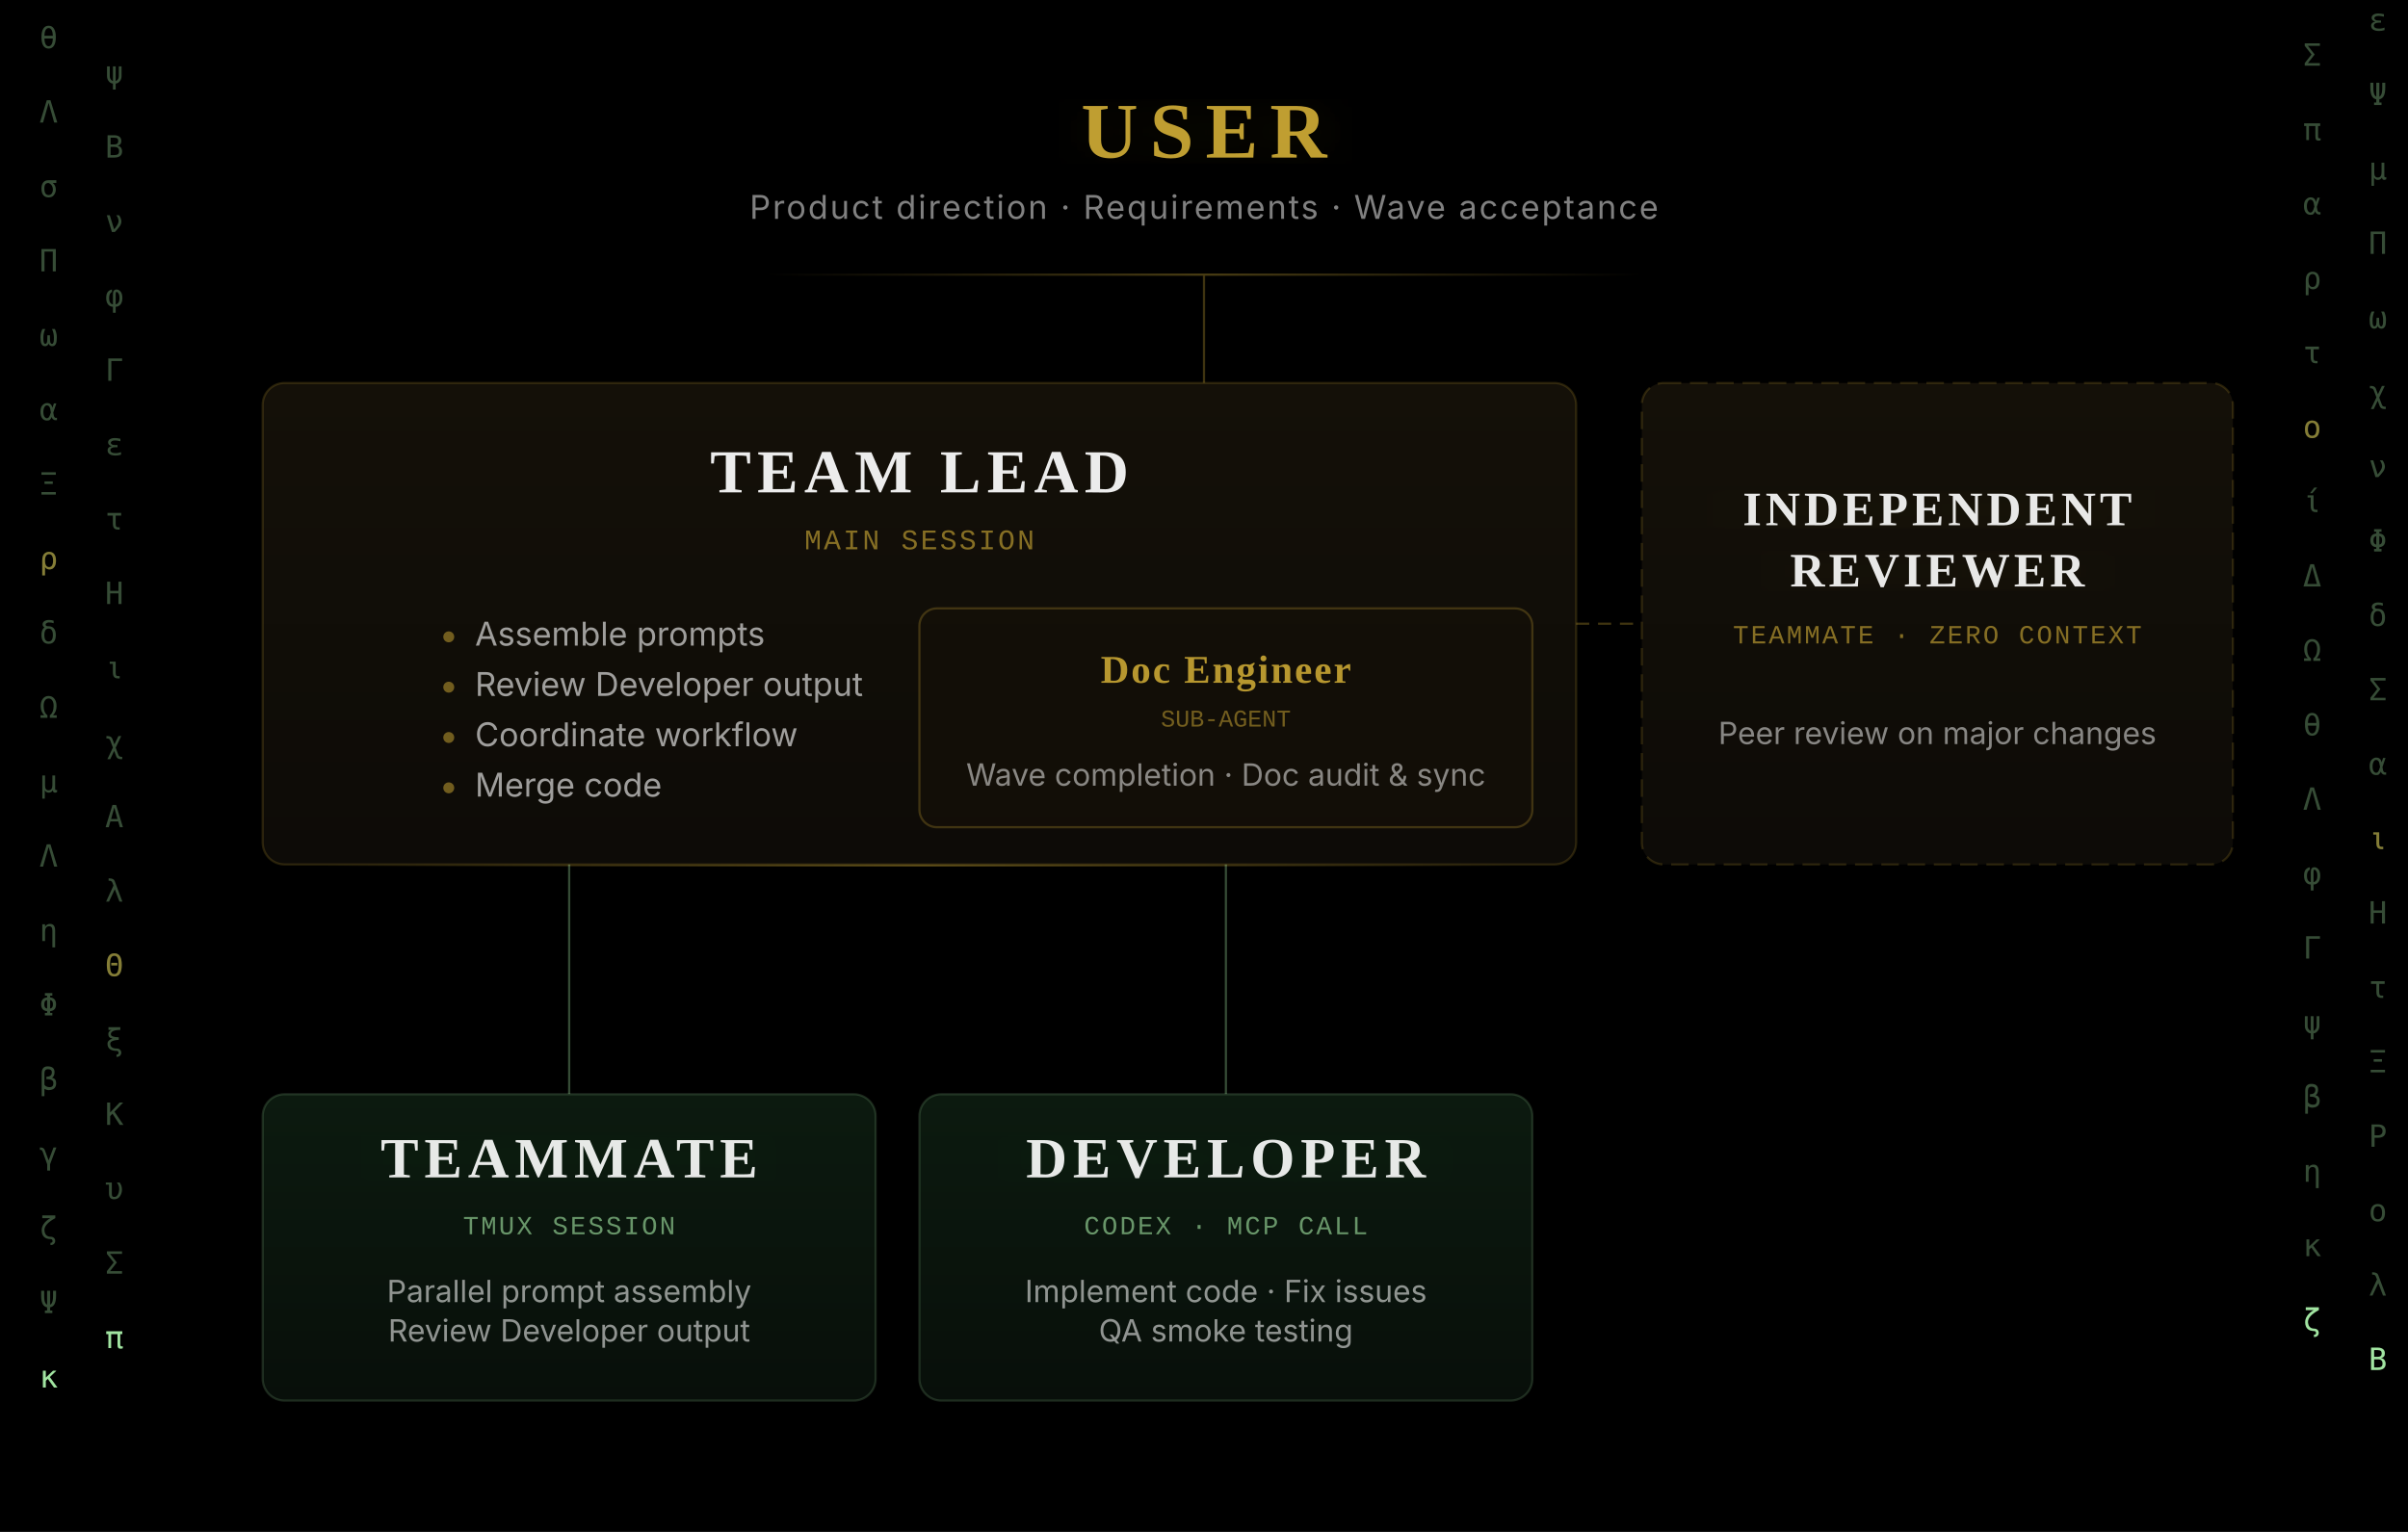
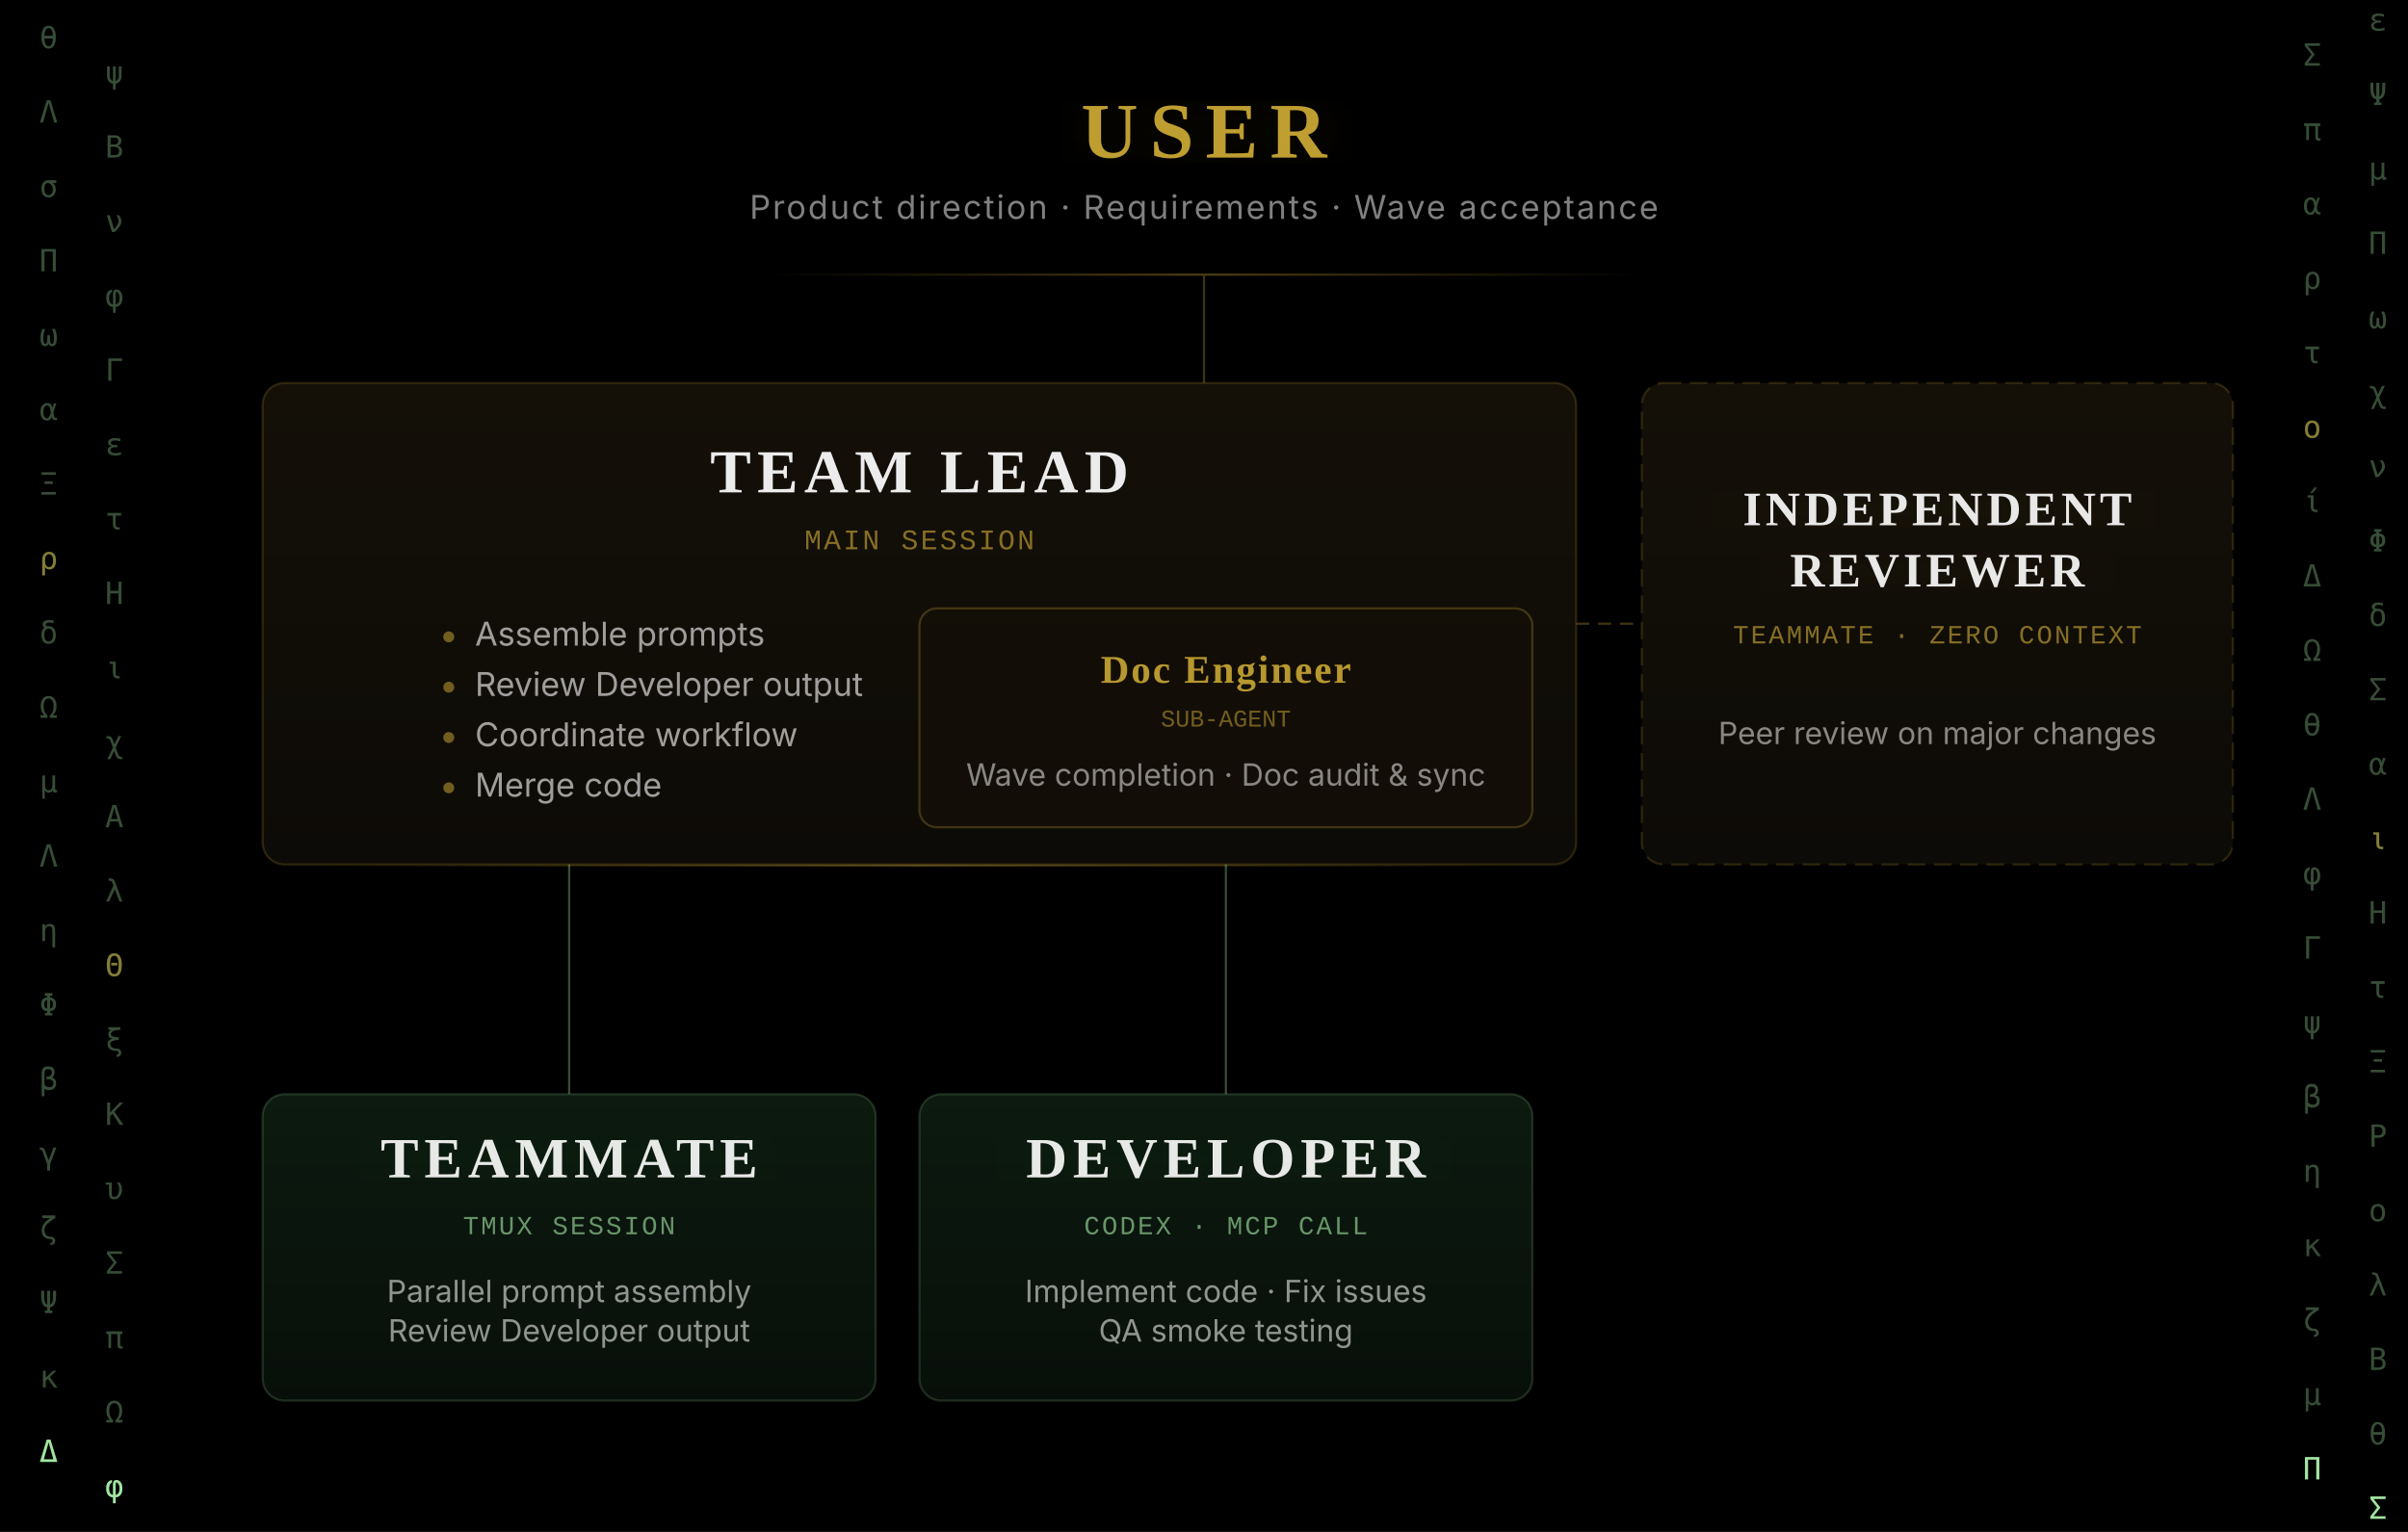
<svg xmlns="http://www.w3.org/2000/svg" viewBox="0 0 1100 700" width="1100" height="700">
  <defs>
    <linearGradient id="gold-line" x1="0" y1="0" x2="1" y2="0">
      <stop offset="0%" stop-color="rgba(212,175,55,0)" />
      <stop offset="50%" stop-color="rgba(212,175,55,0.35)" />
      <stop offset="100%" stop-color="rgba(212,175,55,0)" />
    </linearGradient>
    <linearGradient id="card-lead" x1="0" y1="0" x2="0" y2="1">
      <stop offset="0%" stop-color="#141008" />
      <stop offset="100%" stop-color="#0d0b07" />
    </linearGradient>
    <linearGradient id="card-exec" x1="0" y1="0" x2="0" y2="1">
      <stop offset="0%" stop-color="#0c1a0f" />
      <stop offset="100%" stop-color="#080f0a" />
    </linearGradient>
    <filter id="glow-gold">
      <feGaussianBlur stdDeviation="12" />
    </filter>
    <filter id="glow-green">
      <feGaussianBlur stdDeviation="10" />
    </filter>
  </defs>
  <rect width="1100" height="700" fill="#000" />
  <g font-family="monospace" font-size="14" fill="rgba(180,255,180,0.3)">
    <text x="18" y="22">θ</text>
    <text x="18" y="56">Λ</text>
    <text x="18" y="90">σ</text>
    <text x="18" y="124">Π</text>
    <text x="18" y="158">ω</text>
    <text x="18" y="192">α</text>
    <text x="18" y="226">Ξ</text>
    <text x="18" y="260">ρ</text>
    <text x="18" y="294">δ</text>
    <text x="18" y="328">Ω</text>
    <text x="18" y="362">μ</text>
    <text x="18" y="396">Λ</text>
    <text x="18" y="430">η</text>
    <text x="18" y="464">Φ</text>
    <text x="18" y="498">β</text>
    <text x="18" y="532">γ</text>
    <text x="18" y="566">ζ</text>
    <text x="18" y="600">Ψ</text>
    <text x="18" y="634">κ</text>
+     <text x="18" y="668">Δ</text>
    <text x="48" y="38">ψ</text>
    <text x="48" y="72">Β</text>
    <text x="48" y="106">ν</text>
    <text x="48" y="140">φ</text>
    <text x="48" y="174">Γ</text>
    <text x="48" y="208">ε</text>
    <text x="48" y="242">τ</text>
    <text x="48" y="276">Η</text>
    <text x="48" y="310">ι</text>
    <text x="48" y="344">χ</text>
    <text x="48" y="378">Α</text>
    <text x="48" y="412">λ</text>
    <text x="48" y="446">Θ</text>
    <text x="48" y="480">ξ</text>
    <text x="48" y="514">Κ</text>
    <text x="48" y="548">υ</text>
    <text x="48" y="582">Σ</text>
    <text x="48" y="616">π</text>
+     <text x="48" y="650">Ω</text>
+     <text x="48" y="684">φ</text>
  </g>
  <g font-family="monospace" font-size="14" fill="rgba(180,255,180,0.85)">
-     <text x="18" y="634">κ</text>
-     <text x="48" y="616">π</text>
+     <text x="18" y="668">Δ</text>
+     <text x="48" y="684">φ</text>
  </g>
  <g font-family="monospace" font-size="14" fill="rgba(212,175,55,0.5)">
    <text x="18" y="260">ρ</text>
    <text x="48" y="446">Θ</text>
  </g>
  <g font-family="monospace" font-size="14" fill="rgba(180,255,180,0.3)">
    <text x="1052" y="30">Σ</text>
    <text x="1052" y="64">π</text>
    <text x="1052" y="98">α</text>
    <text x="1052" y="132">ρ</text>
    <text x="1052" y="166">τ</text>
    <text x="1052" y="200">ο</text>
    <text x="1052" y="234">ί</text>
    <text x="1052" y="268">Δ</text>
    <text x="1052" y="302">Ω</text>
    <text x="1052" y="336">θ</text>
    <text x="1052" y="370">Λ</text>
    <text x="1052" y="404">φ</text>
    <text x="1052" y="438">Γ</text>
    <text x="1052" y="472">ψ</text>
    <text x="1052" y="506">β</text>
    <text x="1052" y="540">η</text>
    <text x="1052" y="574">κ</text>
    <text x="1052" y="608">ζ</text>
+     <text x="1052" y="642">μ</text>
+     <text x="1052" y="676">Π</text>
    <text x="1082" y="14">ε</text>
    <text x="1082" y="48">Ψ</text>
    <text x="1082" y="82">μ</text>
    <text x="1082" y="116">Π</text>
    <text x="1082" y="150">ω</text>
    <text x="1082" y="184">χ</text>
    <text x="1082" y="218">ν</text>
    <text x="1082" y="252">Φ</text>
    <text x="1082" y="286">δ</text>
    <text x="1082" y="320">Σ</text>
    <text x="1082" y="354">α</text>
    <text x="1082" y="388">ι</text>
    <text x="1082" y="422">Η</text>
    <text x="1082" y="456">τ</text>
    <text x="1082" y="490">Ξ</text>
    <text x="1082" y="524">Ρ</text>
    <text x="1082" y="558">ο</text>
    <text x="1082" y="592">λ</text>
    <text x="1082" y="626">Β</text>
+     <text x="1082" y="660">θ</text>
+     <text x="1082" y="694">Σ</text>
  </g>
  <g font-family="monospace" font-size="14" fill="rgba(180,255,180,0.85)">
-     <text x="1052" y="608">ζ</text>
-     <text x="1082" y="626">Β</text>
+     <text x="1052" y="676">Π</text>
+     <text x="1082" y="694">Σ</text>
  </g>
  <g font-family="monospace" font-size="14" fill="rgba(212,175,55,0.5)">
    <text x="1052" y="200">ο</text>
    <text x="1082" y="388">ι</text>
  </g>
  <g transform="translate(50,0)">
    <text x="500" y="72" text-anchor="middle" fill="rgba(212,175,55,0.12)" font-family="Georgia, 'Times New Roman', serif" font-size="36" font-weight="900" letter-spacing="0.15em" filter="url(#glow-gold)">USER</text>
    <text x="500" y="72" text-anchor="middle" fill="rgba(212,175,55,0.9)" font-family="Georgia, 'Times New Roman', serif" font-size="36" font-weight="900" letter-spacing="0.15em">USER</text>
    <text x="500" y="100" text-anchor="middle" fill="rgba(255,255,255,0.5)" font-family="-apple-system, BlinkMacSystemFont, 'Segoe UI', sans-serif" font-size="15" letter-spacing="0.06em">Product direction · Requirements · Wave acceptance</text>
    <rect x="300" y="125" width="400" height="1" fill="url(#gold-line)" />
    <line x1="500" y1="126" x2="500" y2="175" stroke="rgba(212,175,55,0.3)" stroke-width="1" />
    <rect x="70" y="175" width="600" height="220" rx="10" fill="url(#card-lead)" stroke="rgba(212,175,55,0.18)" stroke-width="1" />
    <text x="370" y="225" text-anchor="middle" fill="rgba(255,255,255,0.92)" font-family="Georgia, 'Times New Roman', serif" font-size="28" font-weight="900" letter-spacing="0.1em">TEAM LEAD</text>
    <text x="370" y="251" text-anchor="middle" fill="rgba(212,175,55,0.6)" font-family="'Courier New', monospace" font-size="13" letter-spacing="0.08em">MAIN SESSION</text>
    <g fill="rgba(212,175,55,0.5)">
      <circle cx="155" cy="291" r="2.5" />
      <circle cx="155" cy="314" r="2.5" />
      <circle cx="155" cy="337" r="2.5" />
      <circle cx="155" cy="360" r="2.5" />
    </g>
    <g fill="rgba(255,255,255,0.6)" font-family="-apple-system, BlinkMacSystemFont, 'Segoe UI', sans-serif" font-size="15">
      <text x="167" y="295">Assemble prompts</text>
      <text x="167" y="318">Review Developer output</text>
      <text x="167" y="341">Coordinate workflow</text>
      <text x="167" y="364">Merge code</text>
    </g>
    <rect x="370" y="278" width="280" height="100" rx="8" fill="rgba(20,16,8,0.6)" stroke="rgba(212,175,55,0.25)" stroke-width="1" />
    <text x="510" y="312" text-anchor="middle" fill="rgba(212,175,55,0.85)" font-family="Georgia, 'Times New Roman', serif" font-size="18" font-weight="bold" letter-spacing="0.05em">Doc Engineer</text>
    <text x="510" y="332" text-anchor="middle" fill="rgba(212,175,55,0.5)" font-family="'Courier New', monospace" font-size="11">SUB-AGENT</text>
    <text x="510" y="359" text-anchor="middle" fill="rgba(255,255,255,0.5)" font-family="-apple-system, BlinkMacSystemFont, 'Segoe UI', sans-serif" font-size="14">Wave completion · Doc audit &amp; sync</text>
    <rect x="700" y="175" width="270" height="220" rx="10" fill="url(#card-lead)" stroke="rgba(212,175,55,0.18)" stroke-width="1" stroke-dasharray="8,4" />
    <text x="835" y="240" text-anchor="middle" fill="rgba(212,175,55,0.12)" font-family="Georgia, 'Times New Roman', serif" font-size="22" font-weight="900" letter-spacing="0.08em" filter="url(#glow-gold)">INDEPENDENT</text>
    <text x="835" y="240" text-anchor="middle" fill="rgba(255,255,255,0.9)" font-family="Georgia, 'Times New Roman', serif" font-size="22" font-weight="900" letter-spacing="0.08em">INDEPENDENT</text>
    <text x="835" y="268" text-anchor="middle" fill="rgba(212,175,55,0.12)" font-family="Georgia, 'Times New Roman', serif" font-size="22" font-weight="900" letter-spacing="0.08em" filter="url(#glow-gold)">REVIEWER</text>
    <text x="835" y="268" text-anchor="middle" fill="rgba(255,255,255,0.9)" font-family="Georgia, 'Times New Roman', serif" font-size="22" font-weight="900" letter-spacing="0.08em">REVIEWER</text>
    <text x="835" y="294" text-anchor="middle" fill="rgba(212,175,55,0.6)" font-family="'Courier New', monospace" font-size="12" letter-spacing="0.08em">TEAMMATE · ZERO CONTEXT</text>
    <text x="835" y="340" text-anchor="middle" fill="rgba(255,255,255,0.5)" font-family="-apple-system, BlinkMacSystemFont, 'Segoe UI', sans-serif" font-size="14">Peer review on major changes</text>
    <line x1="670" y1="285" x2="700" y2="285" stroke="rgba(212,175,55,0.3)" stroke-width="1" stroke-dasharray="6,4" />
    <rect x="100" y="395" width="540" height="1" fill="url(#gold-line)" />
    <line x1="210" y1="395" x2="210" y2="500" stroke="rgba(180,255,180,0.3)" stroke-width="1" />
    <line x1="510" y1="395" x2="510" y2="500" stroke="rgba(180,255,180,0.3)" stroke-width="1" />
    <rect x="70" y="500" width="280" height="140" rx="10" fill="url(#card-exec)" stroke="rgba(180,255,180,0.15)" stroke-width="1" />
    <text x="210" y="538" text-anchor="middle" fill="rgba(0,255,65,0.06)" font-family="Georgia, 'Times New Roman', serif" font-size="26" font-weight="900" letter-spacing="0.1em" filter="url(#glow-green)">TEAMMATE</text>
    <text x="210" y="538" text-anchor="middle" fill="rgba(255,255,255,0.9)" font-family="Georgia, 'Times New Roman', serif" font-size="26" font-weight="900" letter-spacing="0.1em">TEAMMATE</text>
    <text x="210" y="564" text-anchor="middle" fill="rgba(180,255,180,0.55)" font-family="'Courier New', monospace" font-size="12" letter-spacing="0.08em">TMUX SESSION</text>
    <g fill="rgba(255,255,255,0.55)" font-family="-apple-system, BlinkMacSystemFont, 'Segoe UI', sans-serif" font-size="14" text-anchor="middle">
      <text x="210" y="595">Parallel prompt assembly</text>
      <text x="210" y="613">Review Developer output</text>
    </g>
    <rect x="370" y="500" width="280" height="140" rx="10" fill="url(#card-exec)" stroke="rgba(180,255,180,0.15)" stroke-width="1" />
    <text x="510" y="538" text-anchor="middle" fill="rgba(0,255,65,0.06)" font-family="Georgia, 'Times New Roman', serif" font-size="26" font-weight="900" letter-spacing="0.1em" filter="url(#glow-green)">DEVELOPER</text>
    <text x="510" y="538" text-anchor="middle" fill="rgba(255,255,255,0.9)" font-family="Georgia, 'Times New Roman', serif" font-size="26" font-weight="900" letter-spacing="0.1em">DEVELOPER</text>
    <text x="510" y="564" text-anchor="middle" fill="rgba(180,255,180,0.55)" font-family="'Courier New', monospace" font-size="12" letter-spacing="0.08em">CODEX · MCP CALL</text>
    <g fill="rgba(255,255,255,0.55)" font-family="-apple-system, BlinkMacSystemFont, 'Segoe UI', sans-serif" font-size="14" text-anchor="middle">
      <text x="510" y="595">Implement code · Fix issues</text>
      <text x="510" y="613">QA smoke testing</text>
    </g>
  </g>
</svg>
